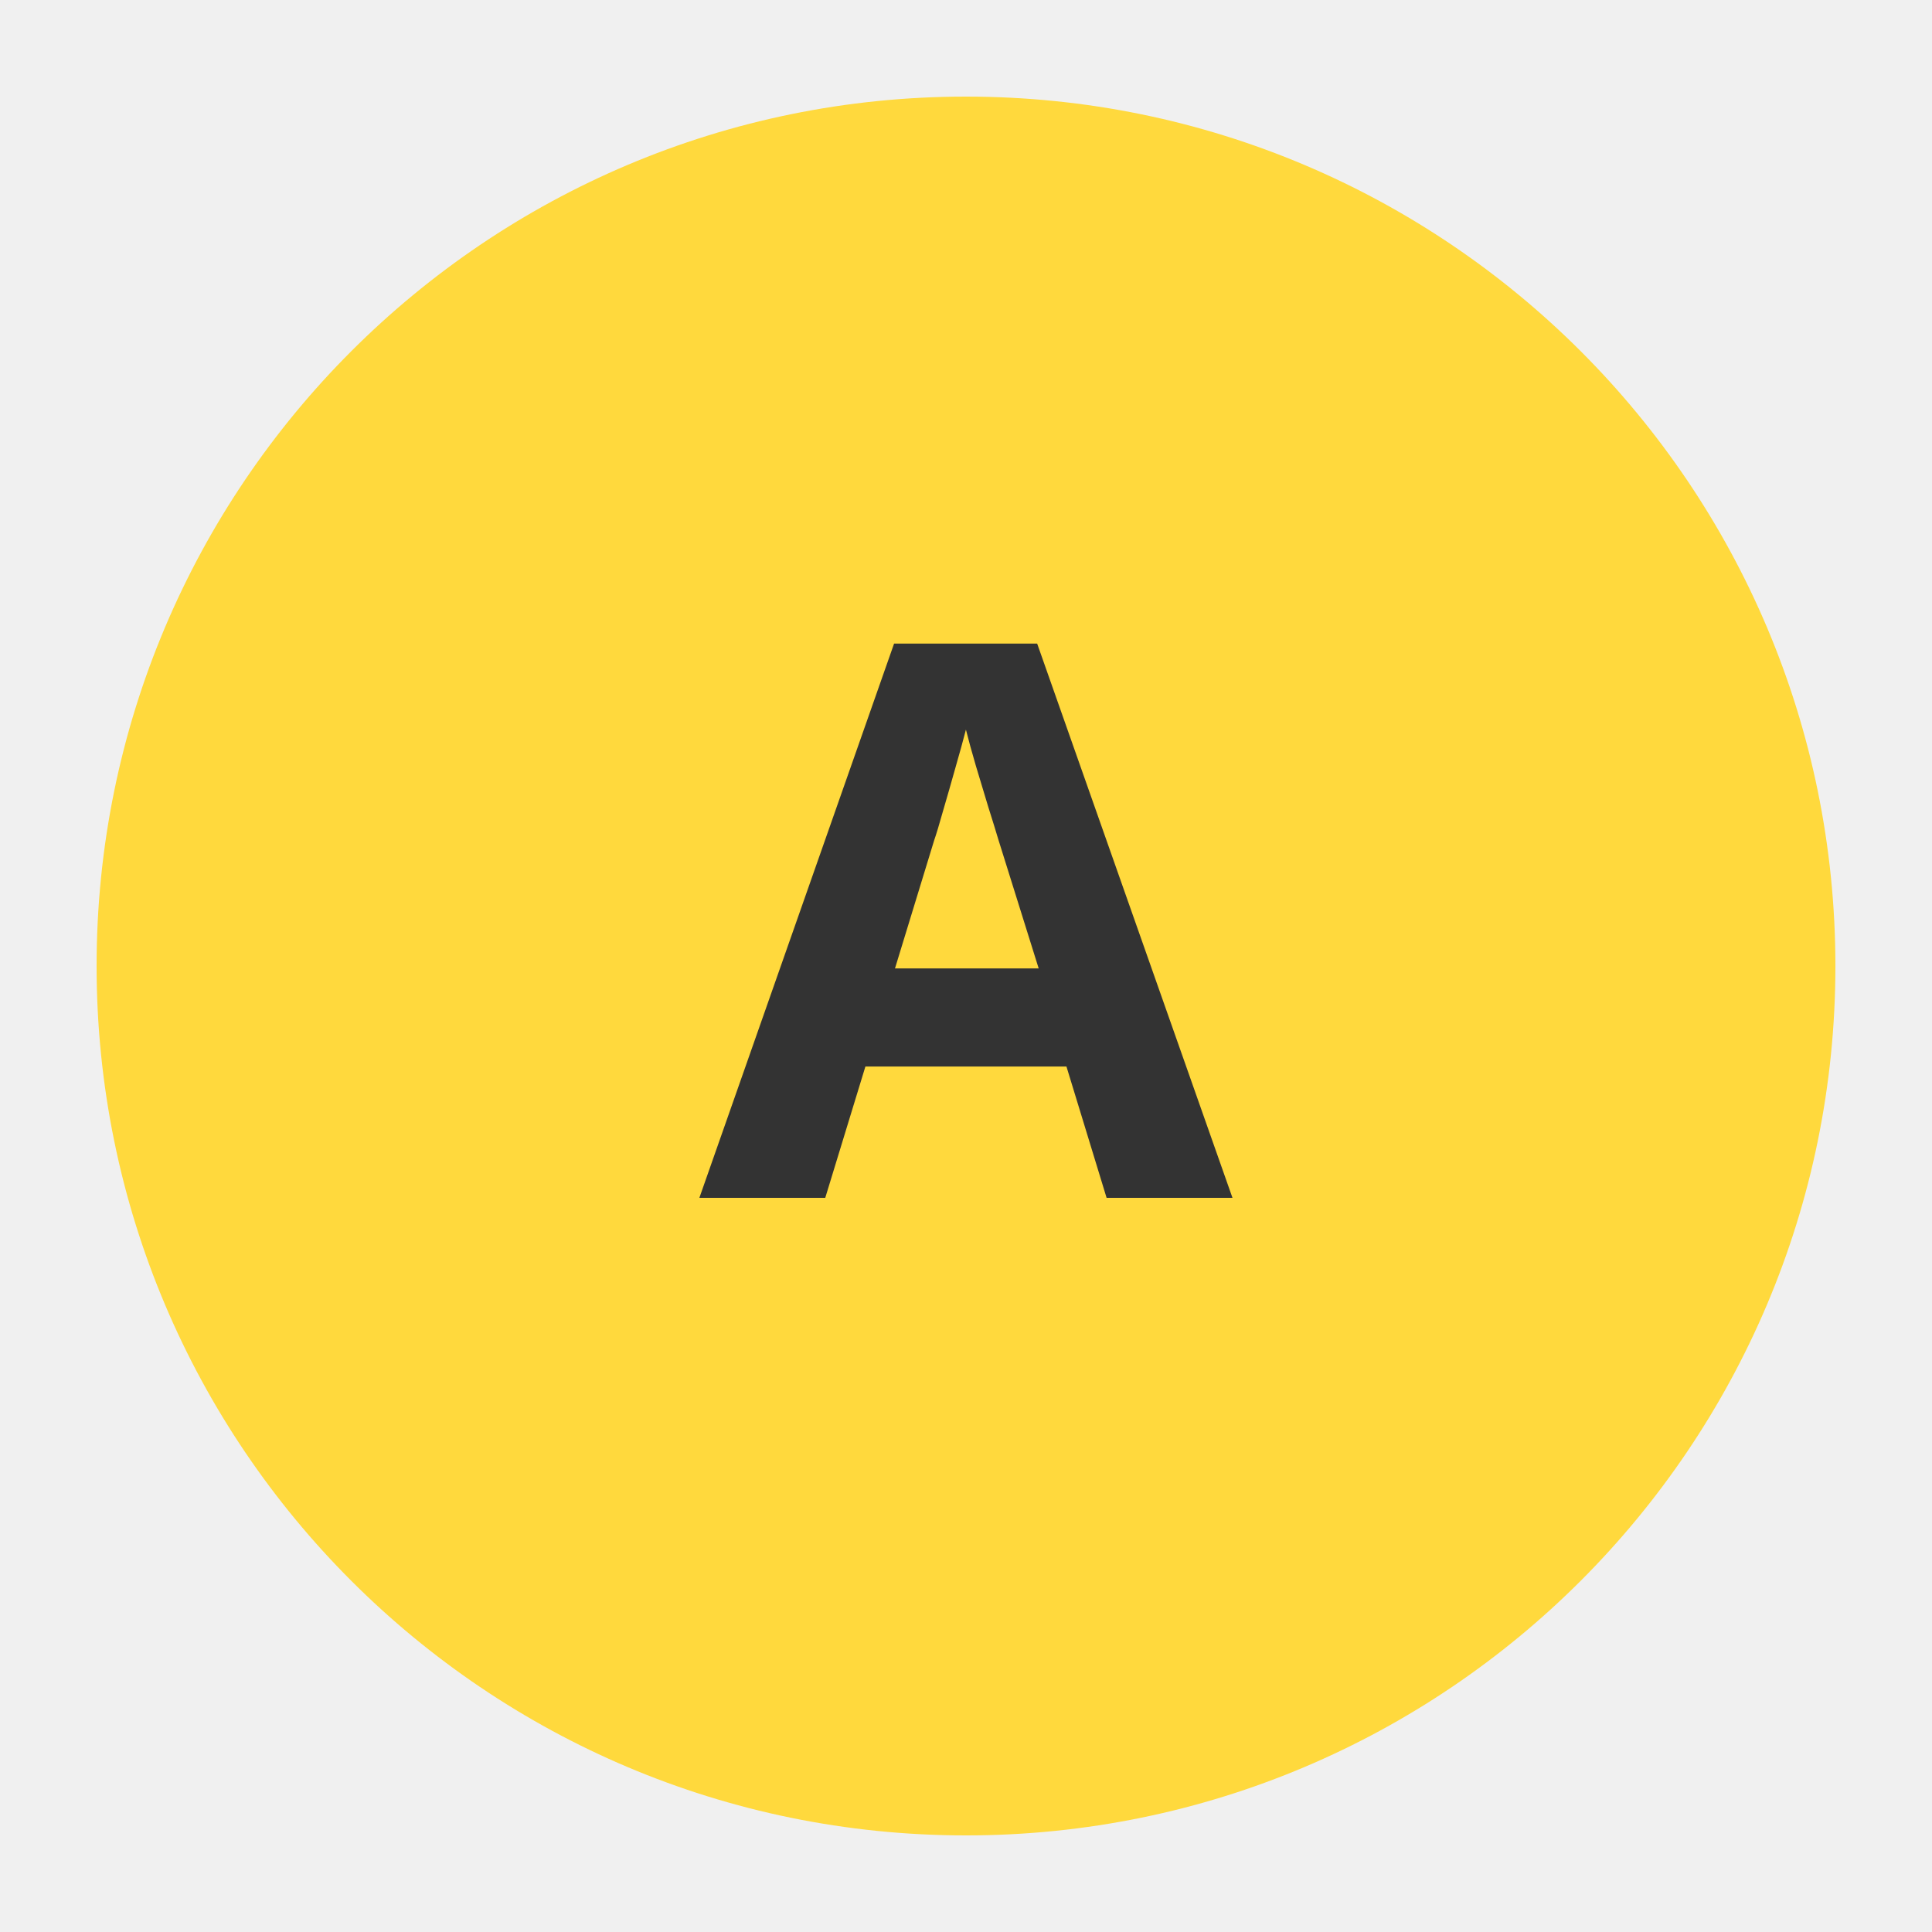
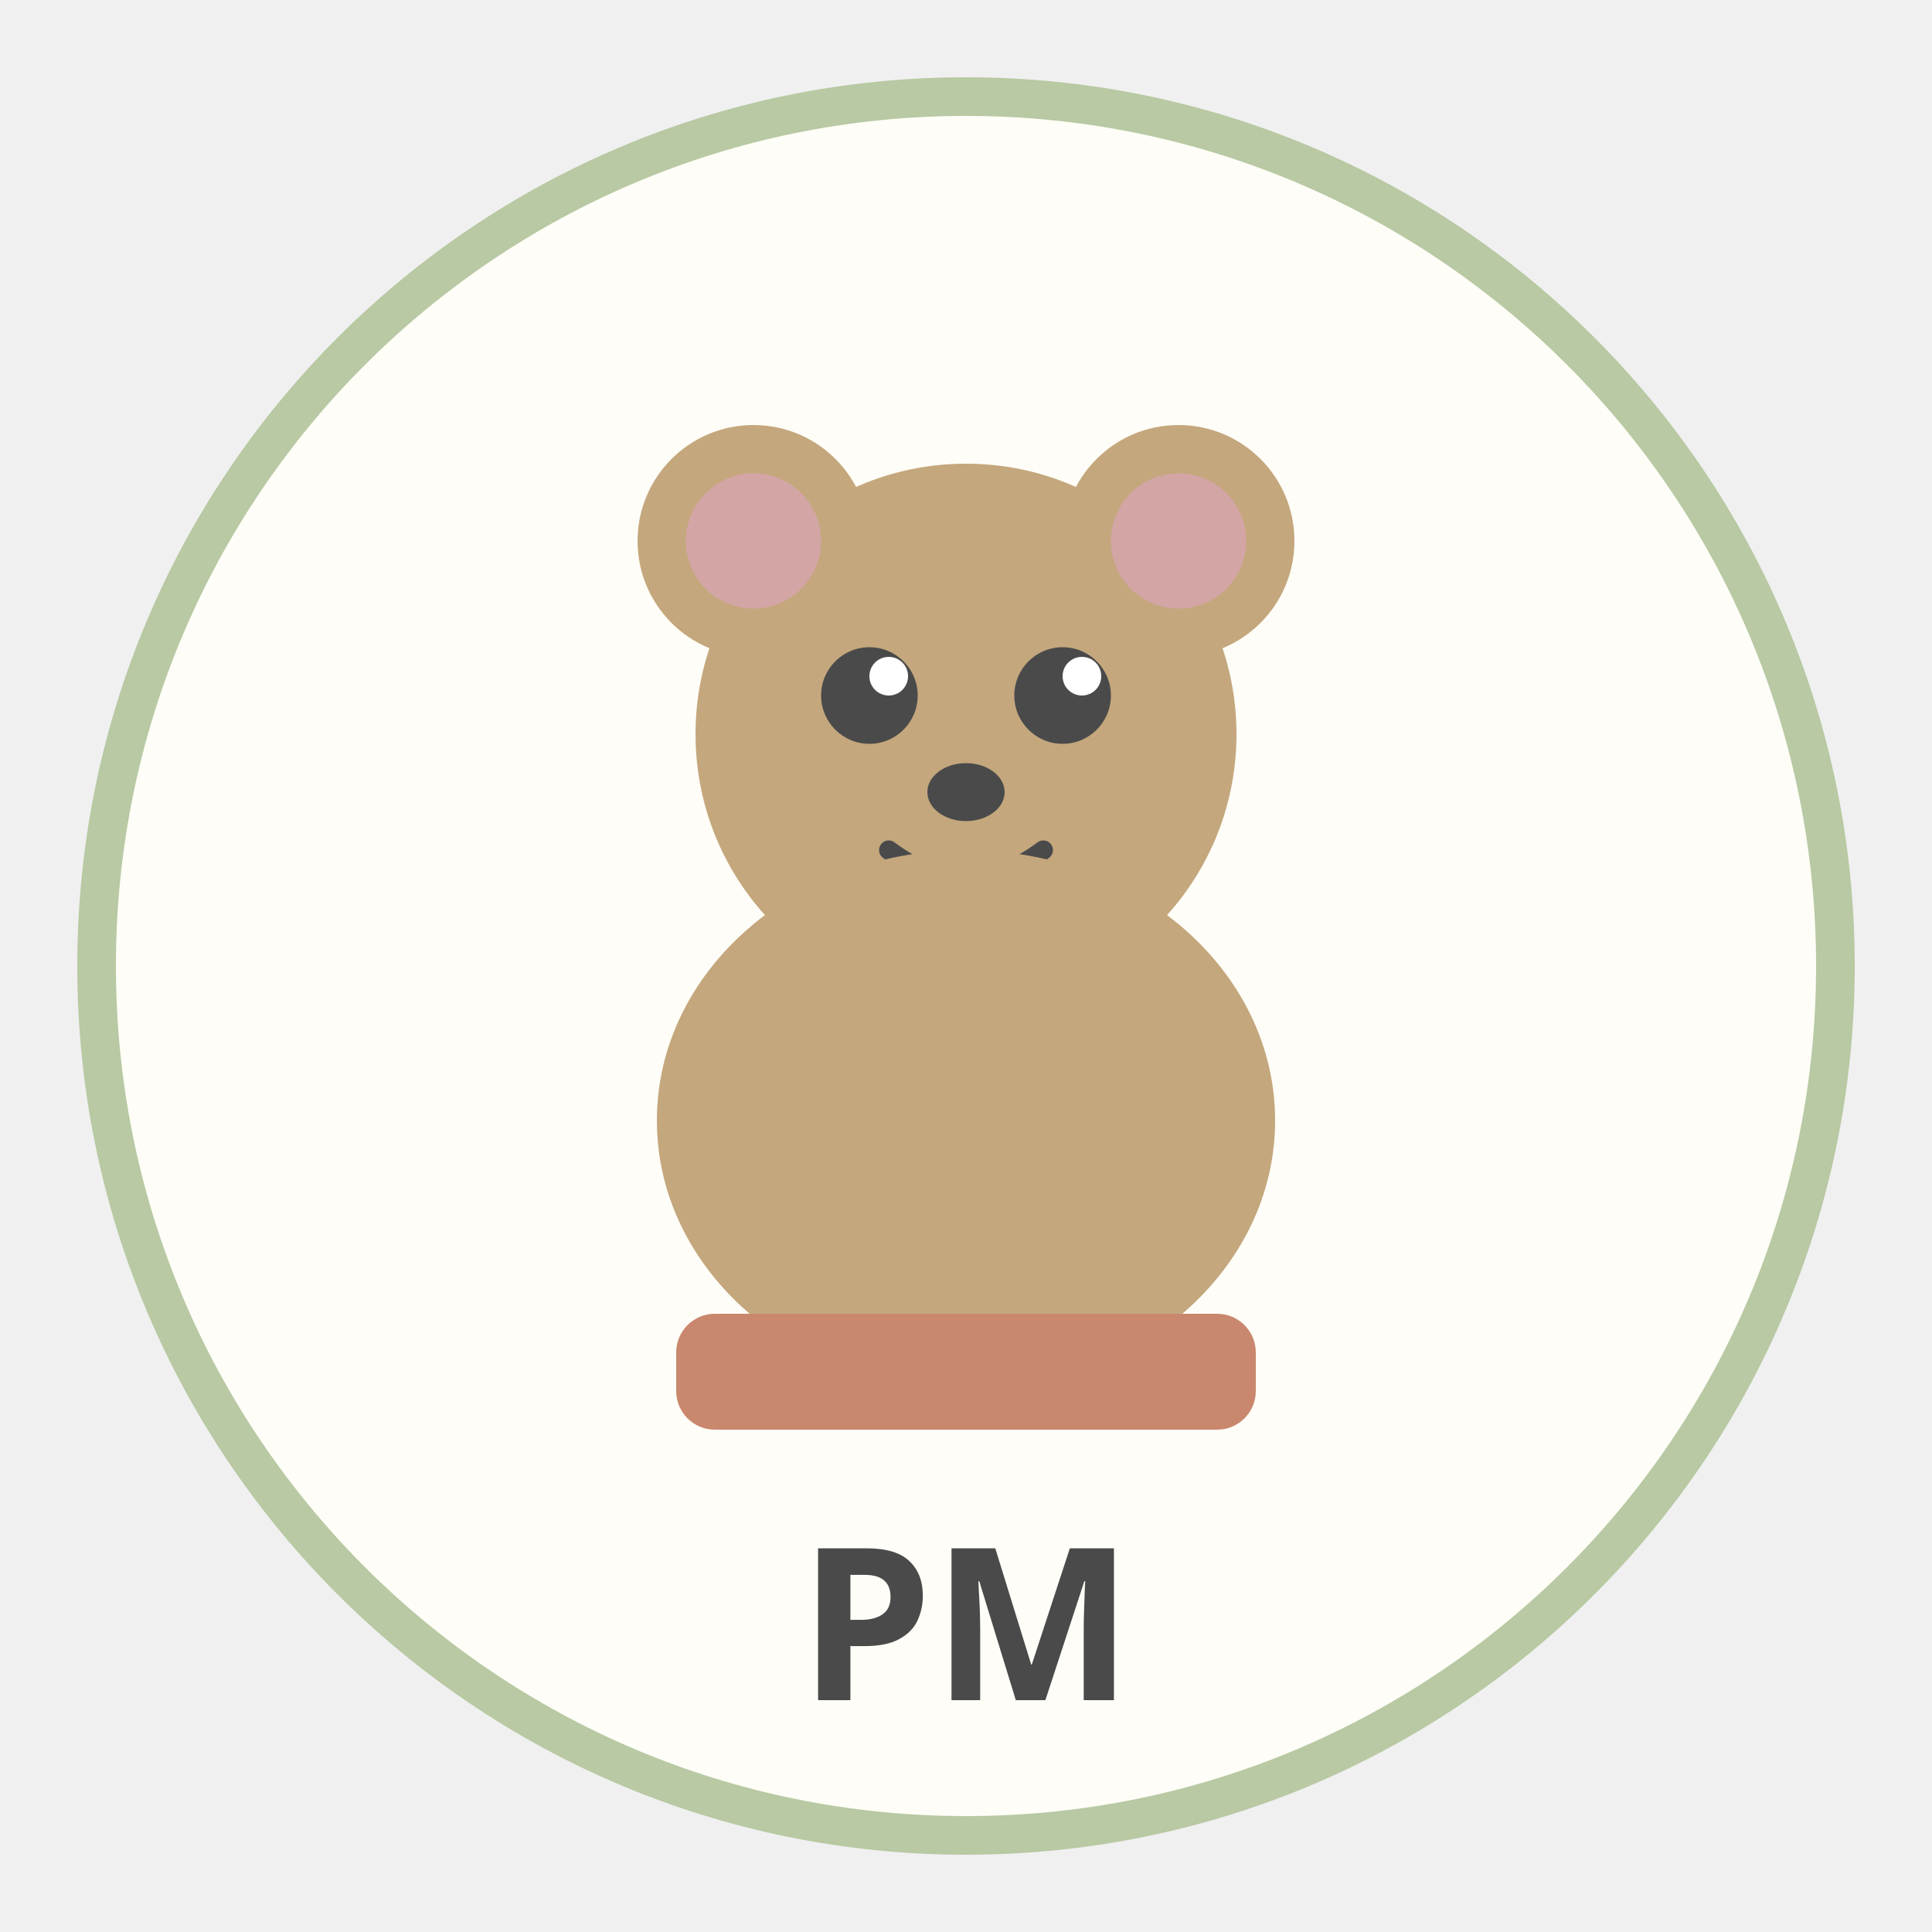
<svg xmlns="http://www.w3.org/2000/svg" viewBox="0 0 100 100">
-   <circle cx="50" cy="50" r="45" fill="#FFD93D" />
-   <text x="50" y="62" text-anchor="middle" font-size="40" font-family="sans-serif" font-weight="bold" fill="#333">A</text>
+   <circle cx="50" cy="50" r="45" fill="#FFFDF7" stroke="#B8C9A3" stroke-width="2" />
+   <circle cx="50" cy="38" r="14" fill="#C4A77D" />
+   <circle cx="39" cy="28" r="6" fill="#C4A77D" />
+   <circle cx="39" cy="28" r="3.5" fill="#D4A5A5" />
+   <circle cx="61" cy="28" r="6" fill="#C4A77D" />
+   <circle cx="61" cy="28" r="3.5" fill="#D4A5A5" />
+   <circle cx="45" cy="36" r="2.5" fill="#4A4A4A" />
+   <circle cx="55" cy="36" r="2.5" fill="#4A4A4A" />
+   <circle cx="46" cy="35" r="1" fill="white" />
+   <circle cx="56" cy="35" r="1" fill="white" />
+   <ellipse cx="50" cy="41" rx="2" ry="1.5" fill="#4A4A4A" />
+   <path d="M 46 44 Q 50 47 54 44" fill="none" stroke="#4A4A4A" stroke-width="1" stroke-linecap="round" />
+   <ellipse cx="50" cy="58" rx="16" ry="14" fill="#C4A77D" />
+   <rect x="35" y="68" width="30" height="6" rx="2" fill="#C9886E" />
+   <text x="50" y="88" text-anchor="middle" font-family="sans-serif" font-size="11" font-weight="bold" fill="#4A4A4A">PM</text>
</svg>
